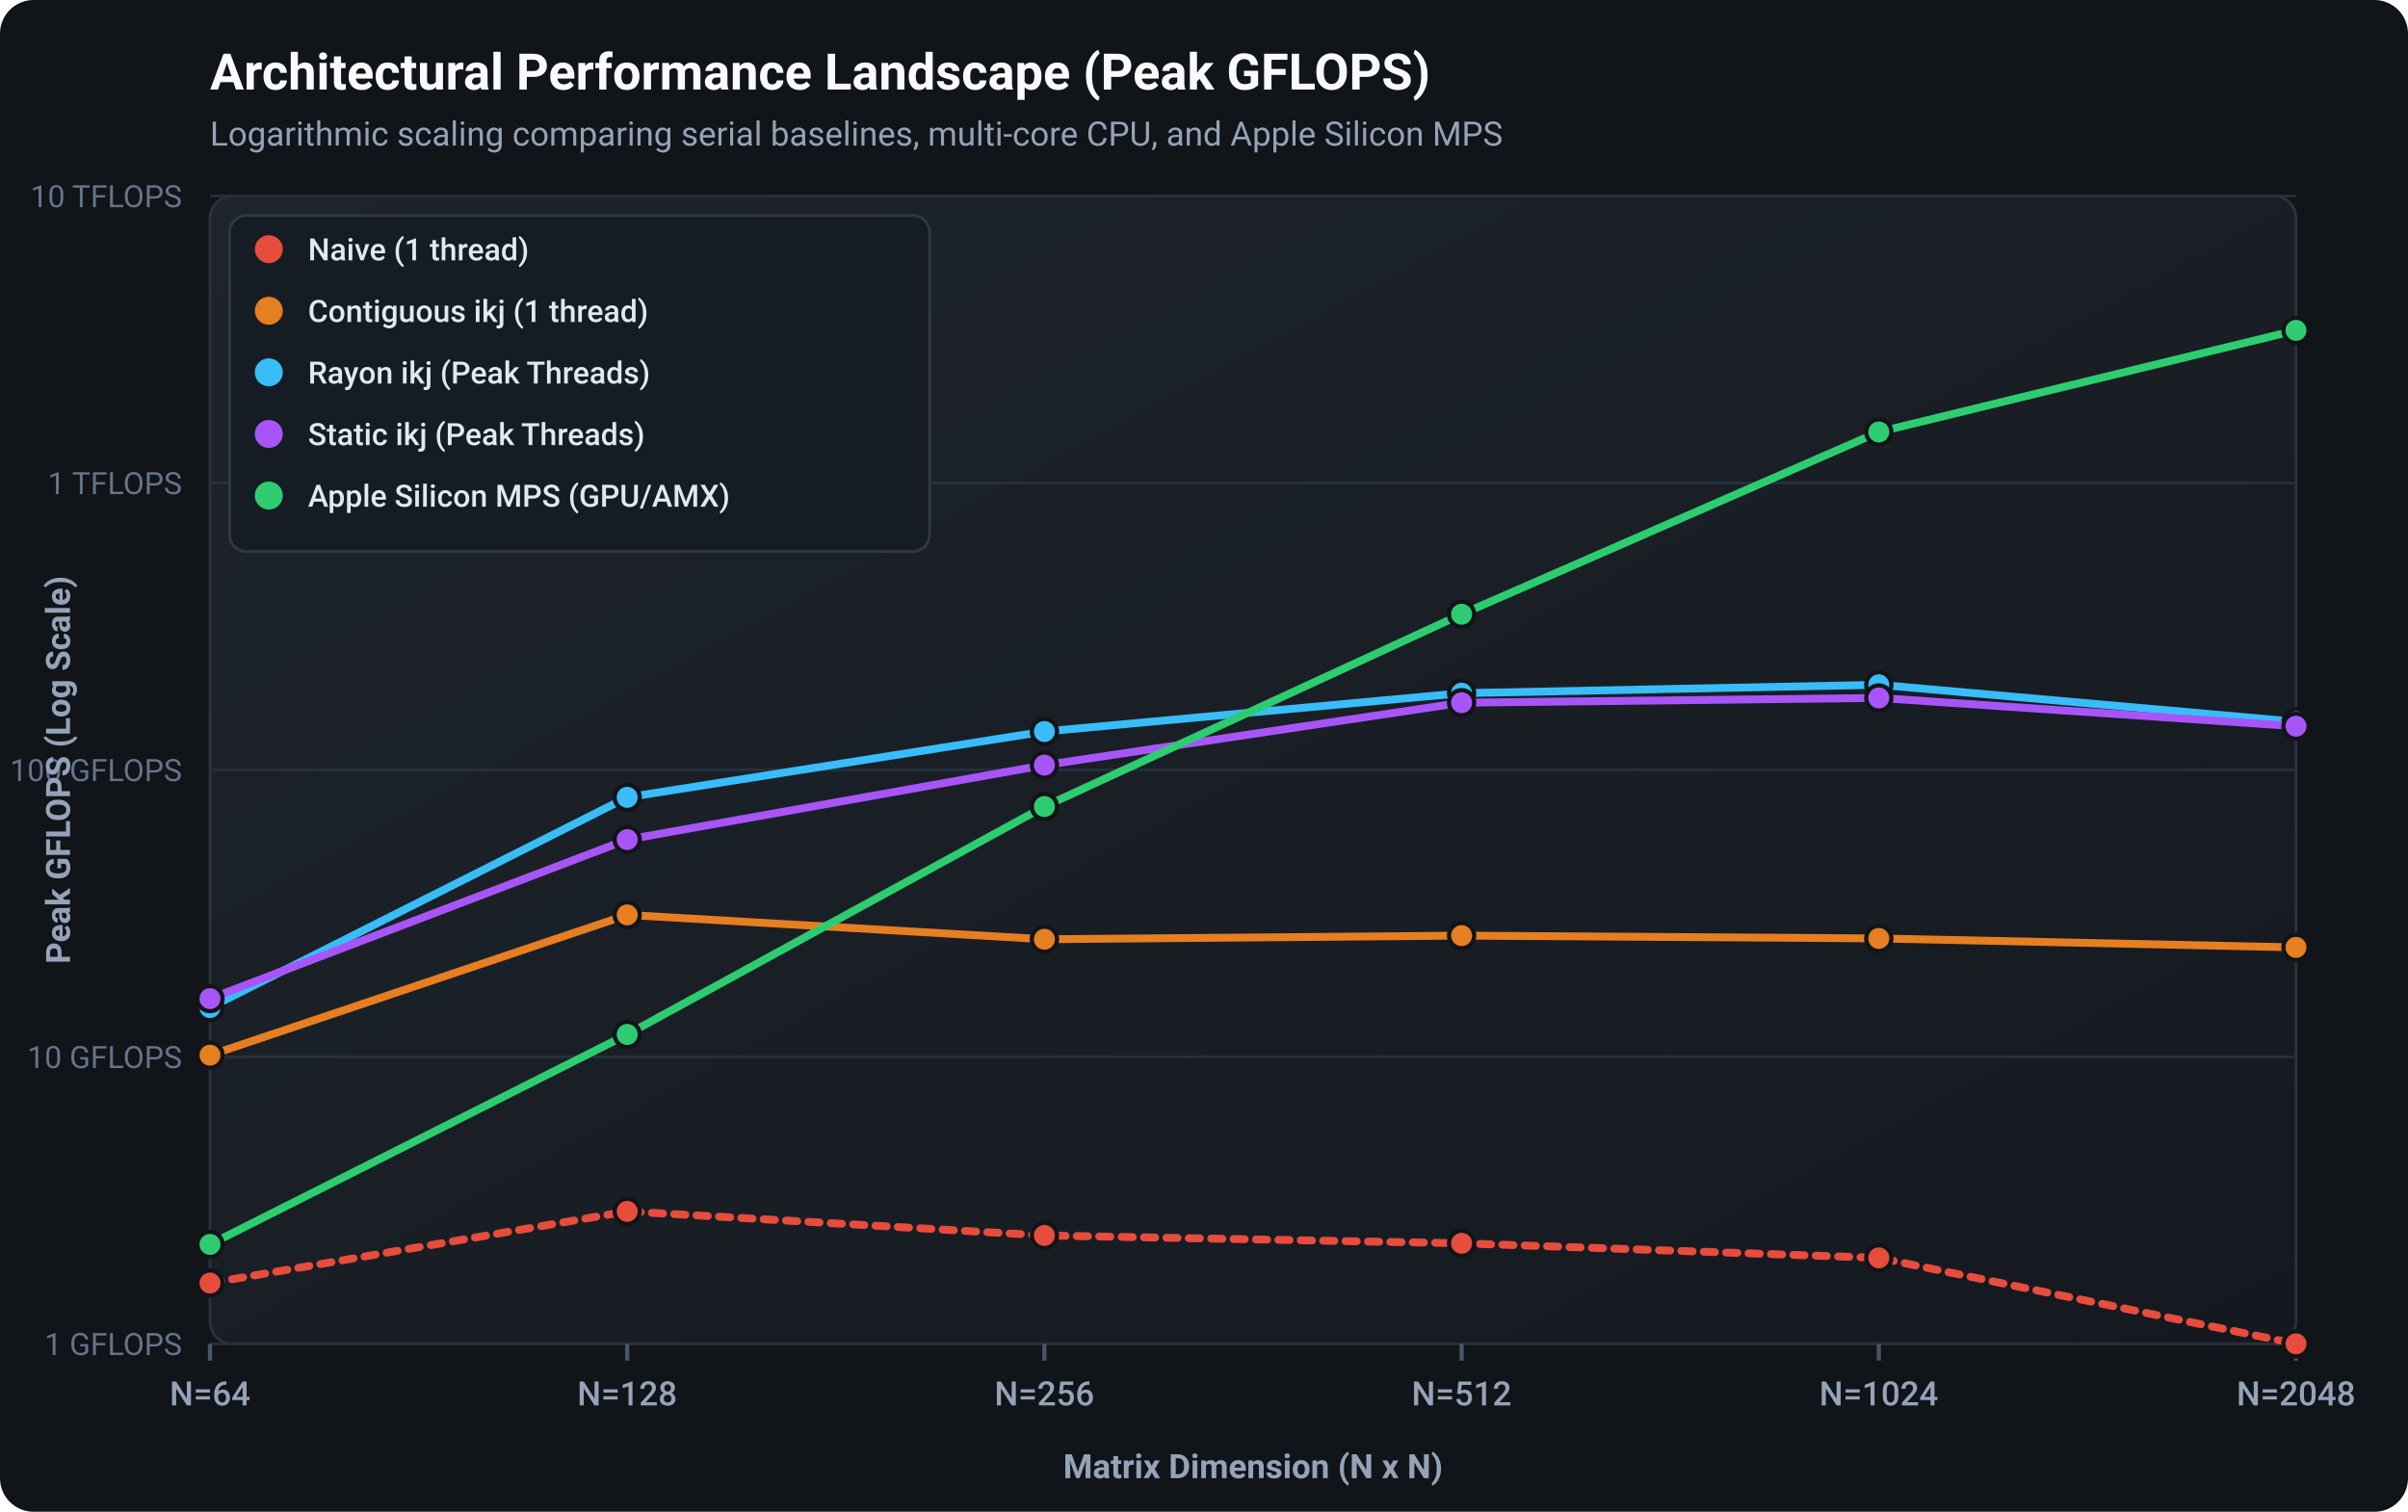
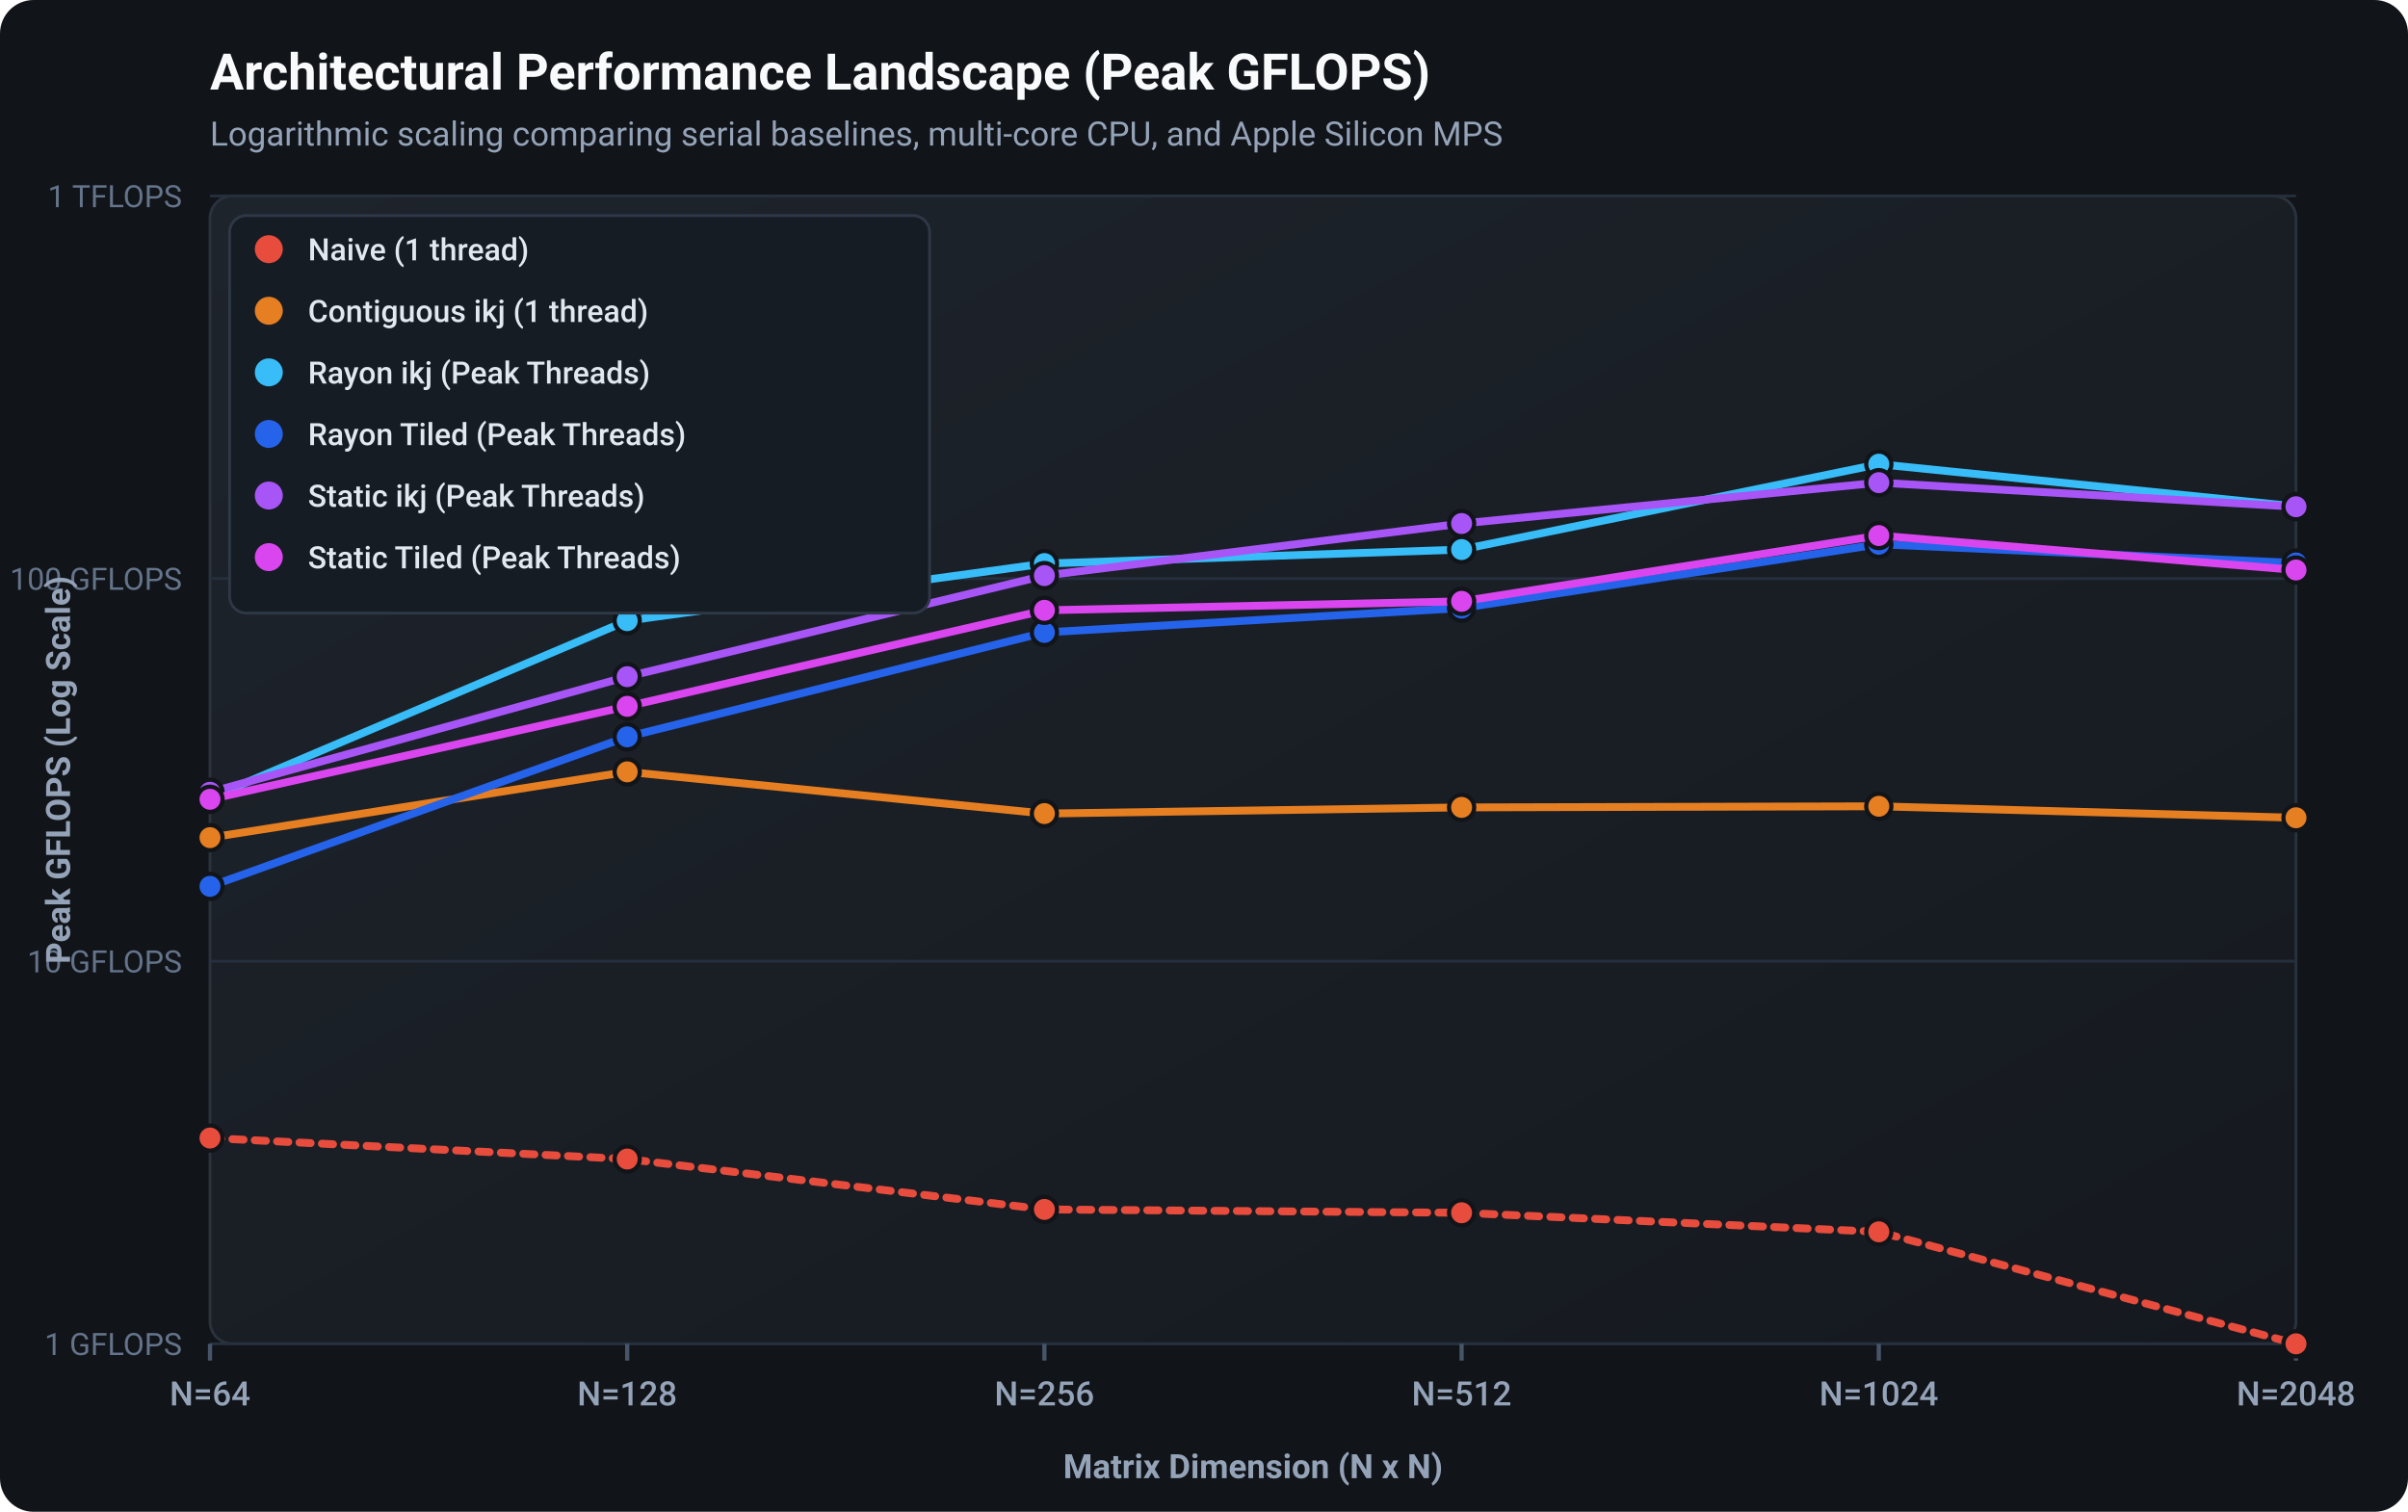
<svg xmlns="http://www.w3.org/2000/svg" viewBox="0 0 860 540" width="860" height="540" style="background-color:#111418; font-family:-apple-system,BlinkMacSystemFont,'Segoe UI',Roboto,Helvetica,Arial,sans-serif;">
  <defs>
    <linearGradient id="grid-grad" x1="0%" y1="0%" x2="100%" y2="100%">
      <stop offset="0%" stop-color="#1e242c" />
      <stop offset="100%" stop-color="#15191f" />
    </linearGradient>
    <filter id="drop-shadow" x="-10%" y="-10%" width="120%" height="120%">
      <feDropShadow dx="0" dy="2" stdDeviation="3" flood-color="#000" flood-opacity="0.5" />
    </filter>
  </defs>
  <rect width="860" height="540" rx="12" fill="#111418" />
  <rect x="75" y="70" width="745" height="410" rx="8" fill="url(#grid-grad)" stroke="#2a323d" stroke-width="1" />
  <text x="75" y="32" fill="#f8fafc" font-size="18" font-weight="700">Architectural Performance Landscape (Peak GFLOPS)</text>
  <text x="75" y="52" fill="#94a3b8" font-size="12">Logarithmic scaling comparing serial baselines, multi-core CPU, and Apple Silicon MPS</text>
  <line x1="75" y1="480.0" x2="820" y2="480.0" stroke="#252f3d" stroke-width="1" />
  <text x="65" y="484.0" fill="#64748b" font-size="11" text-anchor="end">1 GFLOPS</text>
-   <line x1="75" y1="377.5" x2="820" y2="377.5" stroke="#252f3d" stroke-width="1" />
-   <text x="65" y="381.5" fill="#64748b" font-size="11" text-anchor="end">10 GFLOPS</text>
-   <line x1="75" y1="275.0" x2="820" y2="275.0" stroke="#252f3d" stroke-width="1" />
-   <text x="65" y="279.0" fill="#64748b" font-size="11" text-anchor="end">100 GFLOPS</text>
-   <line x1="75" y1="172.5" x2="820" y2="172.5" stroke="#252f3d" stroke-width="1" />
-   <text x="65" y="176.5" fill="#64748b" font-size="11" text-anchor="end">1 TFLOPS</text>
+   <line x1="75" y1="343.333" x2="820" y2="343.333" stroke="#252f3d" stroke-width="1" />
+   <text x="65" y="347.333" fill="#64748b" font-size="11" text-anchor="end">10 GFLOPS</text>
+   <line x1="75" y1="206.667" x2="820" y2="206.667" stroke="#252f3d" stroke-width="1" />
+   <text x="65" y="210.667" fill="#64748b" font-size="11" text-anchor="end">100 GFLOPS</text>
  <line x1="75" y1="70.0" x2="820" y2="70.0" stroke="#252f3d" stroke-width="1" />
-   <text x="65" y="74.0" fill="#64748b" font-size="11" text-anchor="end">10 TFLOPS</text>
+   <text x="65" y="74.0" fill="#64748b" font-size="11" text-anchor="end">1 TFLOPS</text>
  <text x="25" y="275.0" fill="#94a3b8" font-size="12" font-weight="600" text-anchor="middle" transform="rotate(-90 25 275.0)">Peak GFLOPS (Log Scale)</text>
  <line x1="75.0" y1="480" x2="75.0" y2="486" stroke="#475569" stroke-width="1.5" />
  <text x="75.0" y="502" fill="#94a3b8" font-size="12" font-weight="500" text-anchor="middle">N=64</text>
  <line x1="224.0" y1="480" x2="224.0" y2="486" stroke="#475569" stroke-width="1.5" />
  <text x="224.0" y="502" fill="#94a3b8" font-size="12" font-weight="500" text-anchor="middle">N=128</text>
  <line x1="373.0" y1="480" x2="373.0" y2="486" stroke="#475569" stroke-width="1.5" />
  <text x="373.0" y="502" fill="#94a3b8" font-size="12" font-weight="500" text-anchor="middle">N=256</text>
  <line x1="522.0" y1="480" x2="522.0" y2="486" stroke="#475569" stroke-width="1.5" />
  <text x="522.0" y="502" fill="#94a3b8" font-size="12" font-weight="500" text-anchor="middle">N=512</text>
  <line x1="671.0" y1="480" x2="671.0" y2="486" stroke="#475569" stroke-width="1.5" />
  <text x="671.0" y="502" fill="#94a3b8" font-size="12" font-weight="500" text-anchor="middle">N=1024</text>
  <line x1="820.0" y1="480" x2="820.0" y2="486" stroke="#475569" stroke-width="1.5" />
  <text x="820.0" y="502" fill="#94a3b8" font-size="12" font-weight="500" text-anchor="middle">N=2048</text>
  <text x="447.5" y="528" fill="#94a3b8" font-size="12" font-weight="600" text-anchor="middle">Matrix Dimension (N x N)</text>
-   <polyline points="75.0,458.3 224.0,432.7 373.0,441.3 522.0,444.1 671.0,449.3 820.0,480.0" fill="none" stroke="#e74c3c" stroke-width="2.8" stroke-dasharray="4,4" stroke-linecap="round" stroke-linejoin="round" />
-   <circle cx="75.0" cy="458.3" r="4.5" fill="#e74c3c" stroke="#111418" stroke-width="1.5" />
-   <circle cx="224.0" cy="432.7" r="4.5" fill="#e74c3c" stroke="#111418" stroke-width="1.5" />
-   <circle cx="373.0" cy="441.3" r="4.5" fill="#e74c3c" stroke="#111418" stroke-width="1.5" />
-   <circle cx="522.0" cy="444.1" r="4.5" fill="#e74c3c" stroke="#111418" stroke-width="1.5" />
-   <circle cx="671.0" cy="449.3" r="4.5" fill="#e74c3c" stroke="#111418" stroke-width="1.5" />
+   <polyline points="75.0,406.5 224.0,414.0 373.0,432.0 522.0,433.2 671.0,440.0 820.0,480.0" fill="none" stroke="#e74c3c" stroke-width="2.8" stroke-dasharray="4,4" stroke-linecap="round" stroke-linejoin="round" />
+   <circle cx="75.0" cy="406.5" r="4.5" fill="#e74c3c" stroke="#111418" stroke-width="1.5" />
+   <circle cx="224.0" cy="414.0" r="4.5" fill="#e74c3c" stroke="#111418" stroke-width="1.5" />
+   <circle cx="373.0" cy="432.0" r="4.5" fill="#e74c3c" stroke="#111418" stroke-width="1.5" />
+   <circle cx="522.0" cy="433.2" r="4.5" fill="#e74c3c" stroke="#111418" stroke-width="1.5" />
+   <circle cx="671.0" cy="440.0" r="4.5" fill="#e74c3c" stroke="#111418" stroke-width="1.5" />
  <circle cx="820.0" cy="480.0" r="4.5" fill="#e74c3c" stroke="#111418" stroke-width="1.5" />
-   <polyline points="75.0,376.9 224.0,326.8 373.0,335.5 522.0,334.2 671.0,335.2 820.0,338.4" fill="none" stroke="#e67e22" stroke-width="2.8" stroke-linecap="round" stroke-linejoin="round" />
-   <circle cx="75.0" cy="376.9" r="4.5" fill="#e67e22" stroke="#111418" stroke-width="1.5" />
-   <circle cx="224.0" cy="326.8" r="4.5" fill="#e67e22" stroke="#111418" stroke-width="1.5" />
-   <circle cx="373.0" cy="335.5" r="4.5" fill="#e67e22" stroke="#111418" stroke-width="1.5" />
-   <circle cx="522.0" cy="334.2" r="4.5" fill="#e67e22" stroke="#111418" stroke-width="1.5" />
-   <circle cx="671.0" cy="335.2" r="4.5" fill="#e67e22" stroke="#111418" stroke-width="1.5" />
-   <circle cx="820.0" cy="338.4" r="4.5" fill="#e67e22" stroke="#111418" stroke-width="1.5" />
-   <polyline points="75.0,359.9 224.0,284.8 373.0,261.3 522.0,247.6 671.0,244.6 820.0,257.8" fill="none" stroke="#38bdf8" stroke-width="2.8" stroke-linecap="round" stroke-linejoin="round" />
-   <circle cx="75.0" cy="359.9" r="4.5" fill="#38bdf8" stroke="#111418" stroke-width="1.5" />
-   <circle cx="224.0" cy="284.8" r="4.5" fill="#38bdf8" stroke="#111418" stroke-width="1.5" />
-   <circle cx="373.0" cy="261.3" r="4.5" fill="#38bdf8" stroke="#111418" stroke-width="1.5" />
-   <circle cx="522.0" cy="247.6" r="4.5" fill="#38bdf8" stroke="#111418" stroke-width="1.5" />
-   <circle cx="671.0" cy="244.6" r="4.5" fill="#38bdf8" stroke="#111418" stroke-width="1.5" />
-   <circle cx="820.0" cy="257.8" r="4.5" fill="#38bdf8" stroke="#111418" stroke-width="1.5" />
-   <polyline points="75.0,356.7 224.0,299.9 373.0,273.3 522.0,251.0 671.0,249.3 820.0,259.4" fill="none" stroke="#a855f7" stroke-width="2.8" stroke-linecap="round" stroke-linejoin="round" />
-   <circle cx="75.0" cy="356.7" r="4.5" fill="#a855f7" stroke="#111418" stroke-width="1.5" />
-   <circle cx="224.0" cy="299.9" r="4.5" fill="#a855f7" stroke="#111418" stroke-width="1.5" />
-   <circle cx="373.0" cy="273.3" r="4.5" fill="#a855f7" stroke="#111418" stroke-width="1.5" />
-   <circle cx="522.0" cy="251.0" r="4.5" fill="#a855f7" stroke="#111418" stroke-width="1.5" />
-   <circle cx="671.0" cy="249.3" r="4.5" fill="#a855f7" stroke="#111418" stroke-width="1.5" />
-   <circle cx="820.0" cy="259.4" r="4.5" fill="#a855f7" stroke="#111418" stroke-width="1.5" />
-   <polyline points="75.0,444.5 224.0,369.5 373.0,288.1 522.0,219.4 671.0,154.3 820.0,118.0" fill="none" stroke="#2ecc71" stroke-width="2.8" stroke-linecap="round" stroke-linejoin="round" />
-   <circle cx="75.0" cy="444.5" r="4.5" fill="#2ecc71" stroke="#111418" stroke-width="1.5" />
-   <circle cx="224.0" cy="369.5" r="4.5" fill="#2ecc71" stroke="#111418" stroke-width="1.5" />
-   <circle cx="373.0" cy="288.1" r="4.5" fill="#2ecc71" stroke="#111418" stroke-width="1.5" />
-   <circle cx="522.0" cy="219.4" r="4.5" fill="#2ecc71" stroke="#111418" stroke-width="1.5" />
-   <circle cx="671.0" cy="154.3" r="4.5" fill="#2ecc71" stroke="#111418" stroke-width="1.5" />
-   <circle cx="820.0" cy="118.0" r="4.5" fill="#2ecc71" stroke="#111418" stroke-width="1.5" />
-   <rect x="82" y="77" width="250" height="120" rx="6" fill="#161c23" stroke="#2e3846" stroke-width="1" />
+   <polyline points="75.0,299.2 224.0,275.7 373.0,290.6 522.0,288.4 671.0,288.0 820.0,292.1" fill="none" stroke="#e67e22" stroke-width="2.8" stroke-linecap="round" stroke-linejoin="round" />
+   <circle cx="75.0" cy="299.2" r="4.5" fill="#e67e22" stroke="#111418" stroke-width="1.5" />
+   <circle cx="224.0" cy="275.7" r="4.5" fill="#e67e22" stroke="#111418" stroke-width="1.5" />
+   <circle cx="373.0" cy="290.6" r="4.5" fill="#e67e22" stroke="#111418" stroke-width="1.5" />
+   <circle cx="522.0" cy="288.4" r="4.5" fill="#e67e22" stroke="#111418" stroke-width="1.5" />
+   <circle cx="671.0" cy="288.0" r="4.5" fill="#e67e22" stroke="#111418" stroke-width="1.5" />
+   <circle cx="820.0" cy="292.1" r="4.5" fill="#e67e22" stroke="#111418" stroke-width="1.5" />
+   <polyline points="75.0,285.0 224.0,221.7 373.0,201.3 522.0,196.3 671.0,165.8 820.0,180.9" fill="none" stroke="#38bdf8" stroke-width="2.8" stroke-linecap="round" stroke-linejoin="round" />
+   <circle cx="75.0" cy="285.0" r="4.5" fill="#38bdf8" stroke="#111418" stroke-width="1.5" />
+   <circle cx="224.0" cy="221.7" r="4.5" fill="#38bdf8" stroke="#111418" stroke-width="1.5" />
+   <circle cx="373.0" cy="201.3" r="4.5" fill="#38bdf8" stroke="#111418" stroke-width="1.5" />
+   <circle cx="522.0" cy="196.3" r="4.5" fill="#38bdf8" stroke="#111418" stroke-width="1.5" />
+   <circle cx="671.0" cy="165.8" r="4.5" fill="#38bdf8" stroke="#111418" stroke-width="1.5" />
+   <circle cx="820.0" cy="180.9" r="4.5" fill="#38bdf8" stroke="#111418" stroke-width="1.5" />
+   <polyline points="75.0,316.6 224.0,263.2 373.0,225.9 522.0,217.2 671.0,194.4 820.0,201.1" fill="none" stroke="#2563eb" stroke-width="2.8" stroke-linecap="round" stroke-linejoin="round" />
+   <circle cx="75.0" cy="316.6" r="4.5" fill="#2563eb" stroke="#111418" stroke-width="1.5" />
+   <circle cx="224.0" cy="263.2" r="4.5" fill="#2563eb" stroke="#111418" stroke-width="1.5" />
+   <circle cx="373.0" cy="225.9" r="4.5" fill="#2563eb" stroke="#111418" stroke-width="1.5" />
+   <circle cx="522.0" cy="217.2" r="4.5" fill="#2563eb" stroke="#111418" stroke-width="1.5" />
+   <circle cx="671.0" cy="194.4" r="4.5" fill="#2563eb" stroke="#111418" stroke-width="1.5" />
+   <circle cx="820.0" cy="201.1" r="4.5" fill="#2563eb" stroke="#111418" stroke-width="1.5" />
+   <polyline points="75.0,283.0 224.0,241.7 373.0,205.6 522.0,187.0 671.0,172.4 820.0,181.0" fill="none" stroke="#a855f7" stroke-width="2.8" stroke-linecap="round" stroke-linejoin="round" />
+   <circle cx="75.0" cy="283.0" r="4.5" fill="#a855f7" stroke="#111418" stroke-width="1.5" />
+   <circle cx="224.0" cy="241.7" r="4.5" fill="#a855f7" stroke="#111418" stroke-width="1.5" />
+   <circle cx="373.0" cy="205.6" r="4.5" fill="#a855f7" stroke="#111418" stroke-width="1.5" />
+   <circle cx="522.0" cy="187.0" r="4.5" fill="#a855f7" stroke="#111418" stroke-width="1.5" />
+   <circle cx="671.0" cy="172.4" r="4.5" fill="#a855f7" stroke="#111418" stroke-width="1.5" />
+   <circle cx="820.0" cy="181.0" r="4.5" fill="#a855f7" stroke="#111418" stroke-width="1.5" />
+   <polyline points="75.0,285.5 224.0,252.3 373.0,218.0 522.0,214.8 671.0,191.3 820.0,203.6" fill="none" stroke="#d946ef" stroke-width="2.8" stroke-linecap="round" stroke-linejoin="round" />
+   <circle cx="75.0" cy="285.5" r="4.5" fill="#d946ef" stroke="#111418" stroke-width="1.5" />
+   <circle cx="224.0" cy="252.3" r="4.5" fill="#d946ef" stroke="#111418" stroke-width="1.5" />
+   <circle cx="373.0" cy="218.0" r="4.5" fill="#d946ef" stroke="#111418" stroke-width="1.5" />
+   <circle cx="522.0" cy="214.8" r="4.5" fill="#d946ef" stroke="#111418" stroke-width="1.5" />
+   <circle cx="671.0" cy="191.3" r="4.5" fill="#d946ef" stroke="#111418" stroke-width="1.5" />
+   <circle cx="820.0" cy="203.6" r="4.5" fill="#d946ef" stroke="#111418" stroke-width="1.5" />
+   <rect x="82" y="77" width="250" height="142" rx="6" fill="#161c23" stroke="#2e3846" stroke-width="1" />
  <circle cx="96" cy="89" r="5" fill="#e74c3c" />
  <text x="110" y="93" fill="#e2e8f0" font-size="11" font-weight="500">Naive (1 thread)</text>
  <circle cx="96" cy="111" r="5" fill="#e67e22" />
  <text x="110" y="115" fill="#e2e8f0" font-size="11" font-weight="500">Contiguous ikj (1 thread)</text>
  <circle cx="96" cy="133" r="5" fill="#38bdf8" />
  <text x="110" y="137" fill="#e2e8f0" font-size="11" font-weight="500">Rayon ikj (Peak Threads)</text>
-   <circle cx="96" cy="155" r="5" fill="#a855f7" />
-   <text x="110" y="159" fill="#e2e8f0" font-size="11" font-weight="500">Static ikj (Peak Threads)</text>
-   <circle cx="96" cy="177" r="5" fill="#2ecc71" />
-   <text x="110" y="181" fill="#e2e8f0" font-size="11" font-weight="500">Apple Silicon MPS (GPU/AMX)</text>
+   <circle cx="96" cy="155" r="5" fill="#2563eb" />
+   <text x="110" y="159" fill="#e2e8f0" font-size="11" font-weight="500">Rayon Tiled (Peak Threads)</text>
+   <circle cx="96" cy="177" r="5" fill="#a855f7" />
+   <text x="110" y="181" fill="#e2e8f0" font-size="11" font-weight="500">Static ikj (Peak Threads)</text>
+   <circle cx="96" cy="199" r="5" fill="#d946ef" />
+   <text x="110" y="203" fill="#e2e8f0" font-size="11" font-weight="500">Static Tiled (Peak Threads)</text>
</svg>
